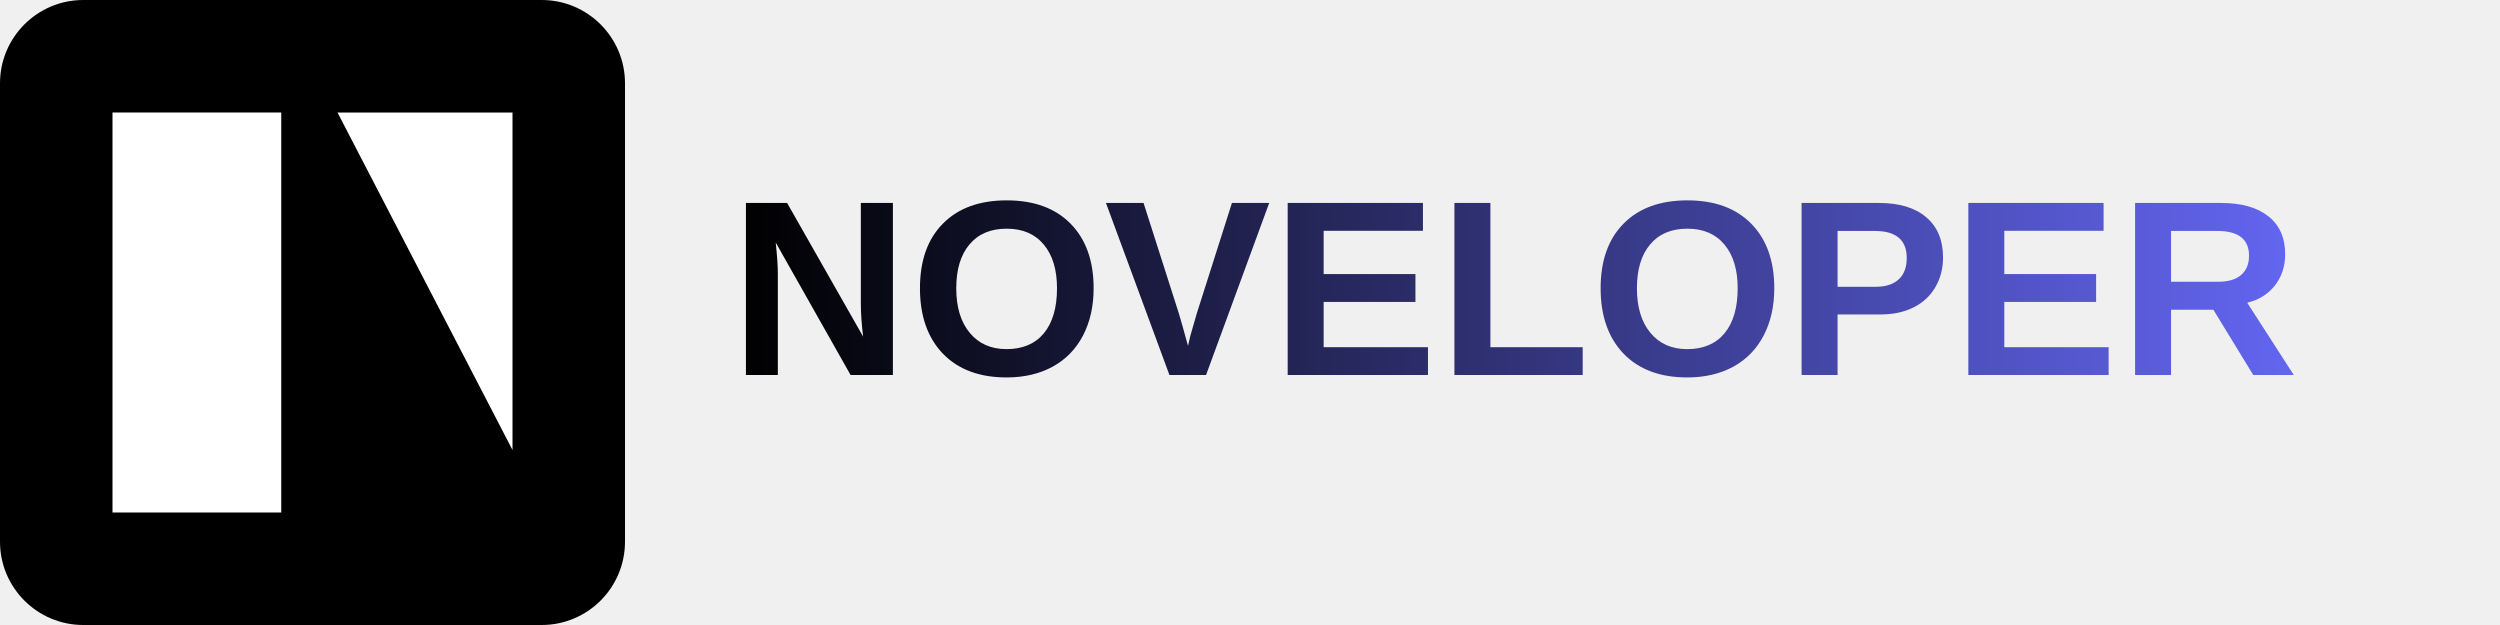
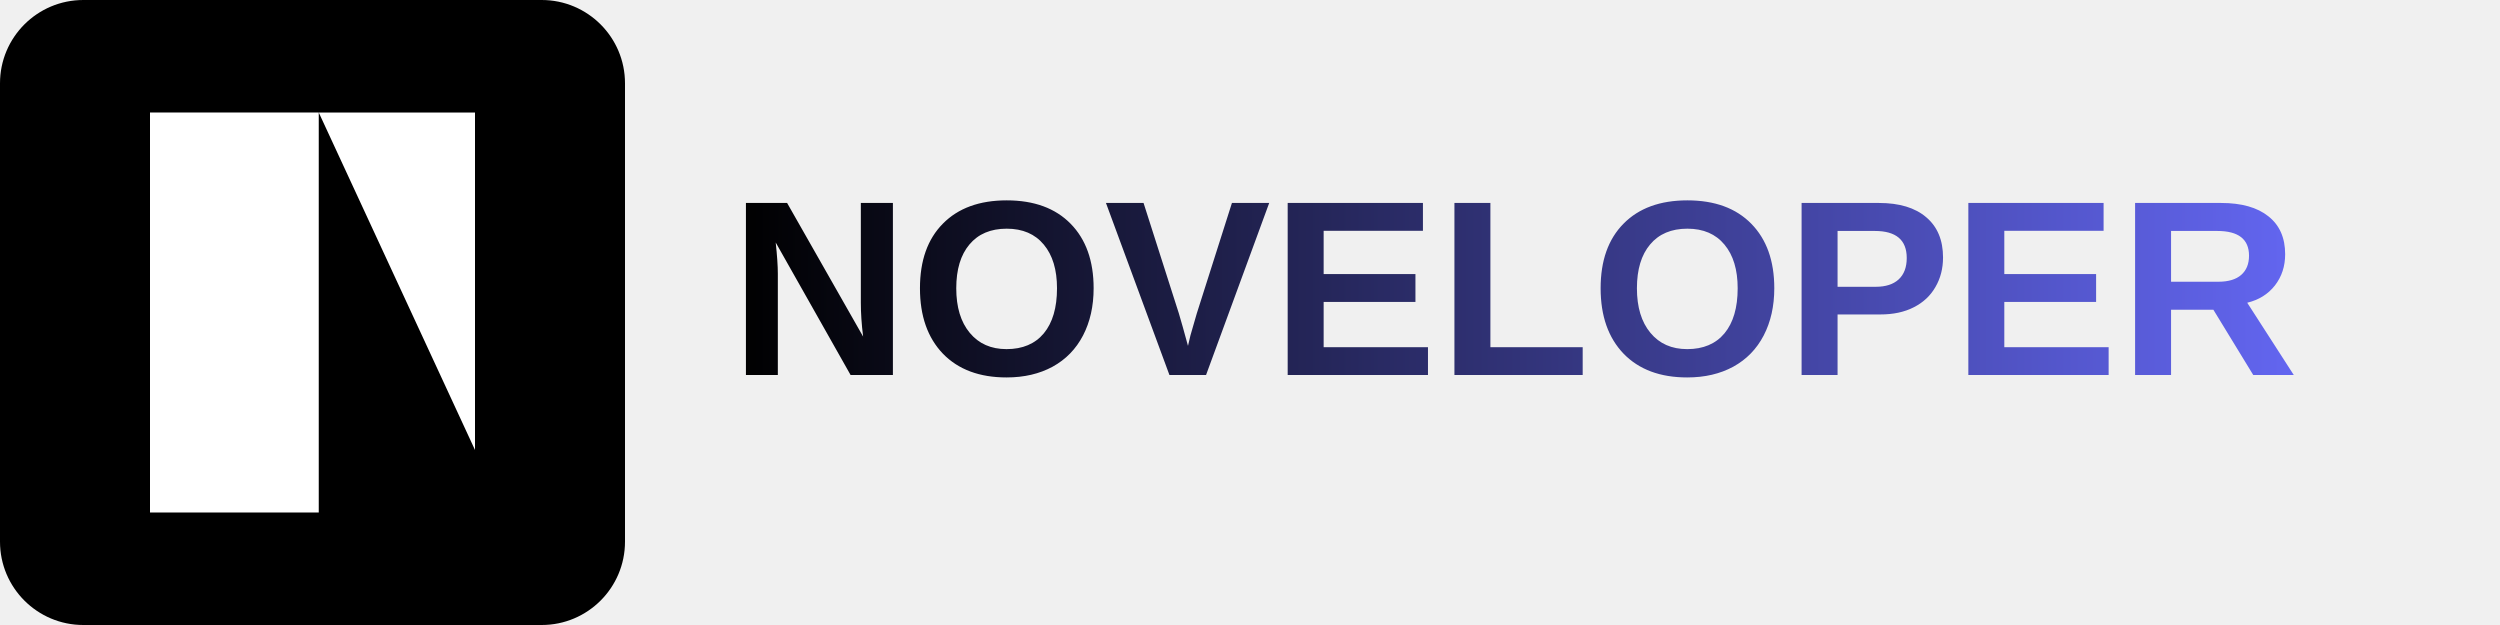
<svg xmlns="http://www.w3.org/2000/svg" width="240" height="60" viewBox="0 0 240 60">
  <defs>
    <linearGradient id="textGradient" x1="0%" y1="0%" x2="100%" y2="0%">
      <stop offset="0%" stop-color="#000000" />
      <stop offset="100%" stop-color="#6366f1" />
    </linearGradient>
  </defs>
  <g>
    <rect x="0" y="0" width="60" height="60" rx="8" ry="8" fill="black" />
-     <rect x="10.8" y="10.8" width="16.2" height="38.4" fill="white" />
-     <path d="M 32.4,10.8 L 49.2,10.8 L 49.2,43.2 L 32.4,10.8 Z" fill="white" />
+     <rect x="14.4" y="10.8" width="16.2" height="38.4" fill="white" />
+     <path d="M 30.6,10.8 L 45.6,10.8 L 45.6,43.2 L 30.6,10.8 Z" fill="white" />
  </g>
  <text x="70" y="36" font-family="Arial, sans-serif" font-weight="bold" font-size="24" fill="url(#textGradient)">NOVELOPER</text>
</svg>
